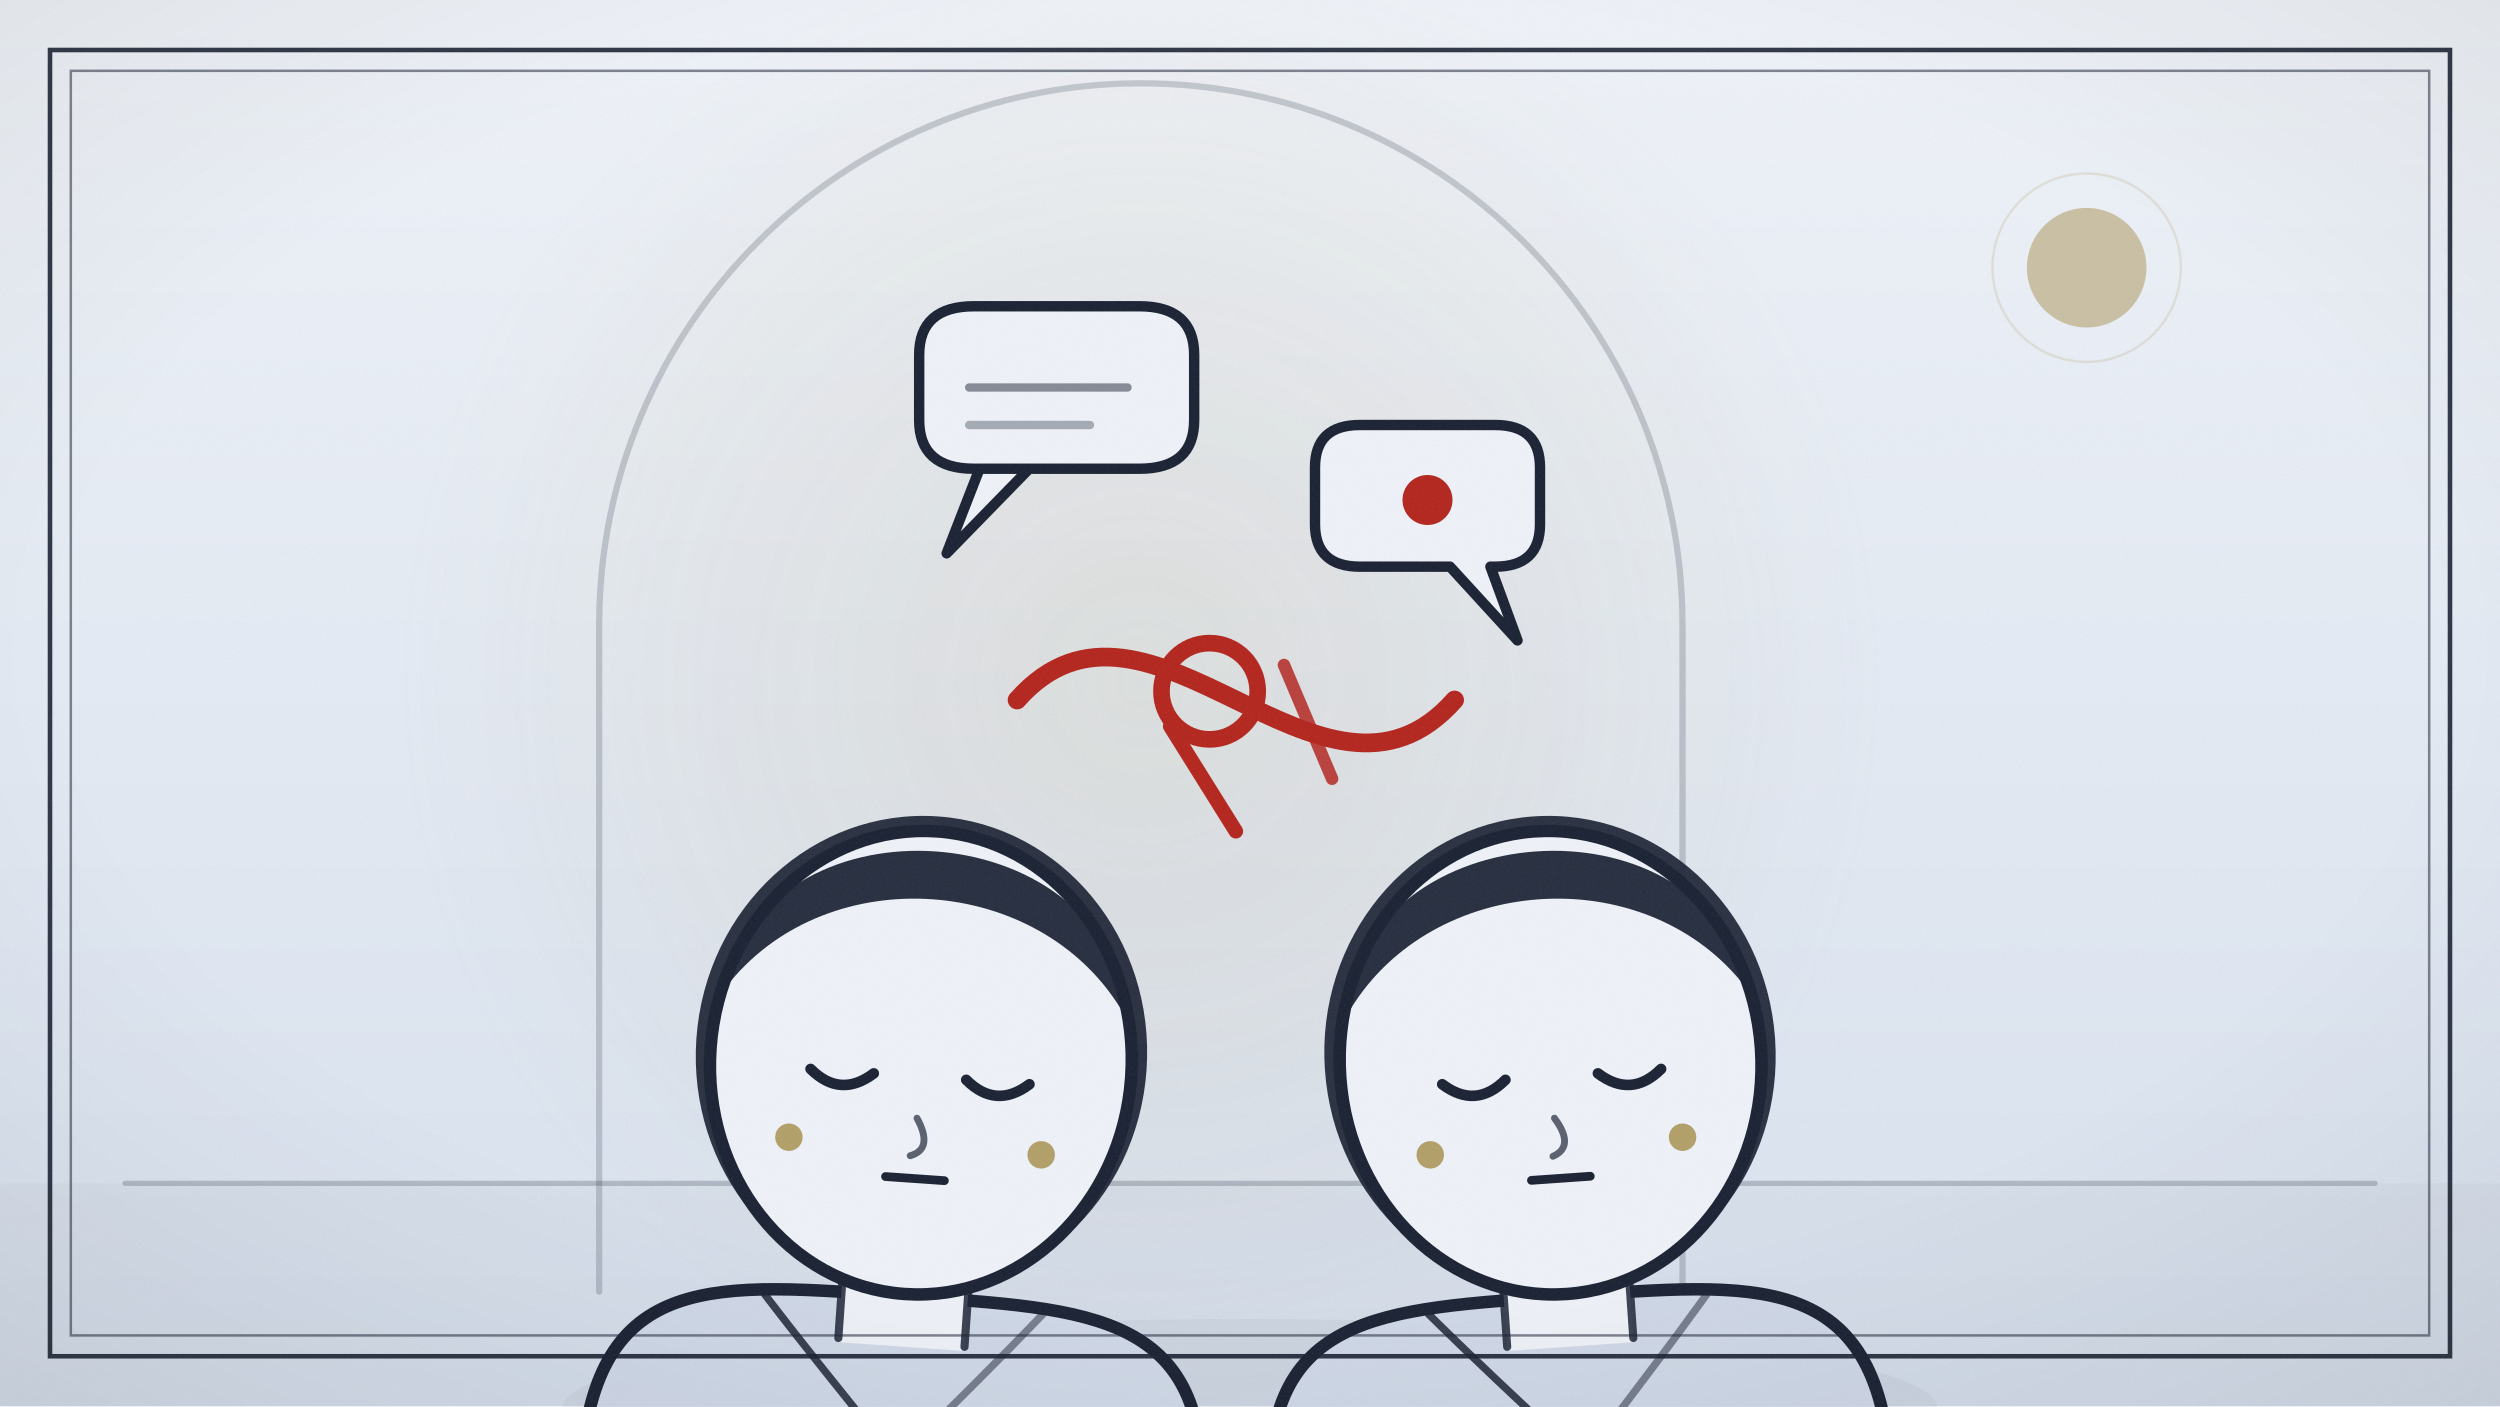
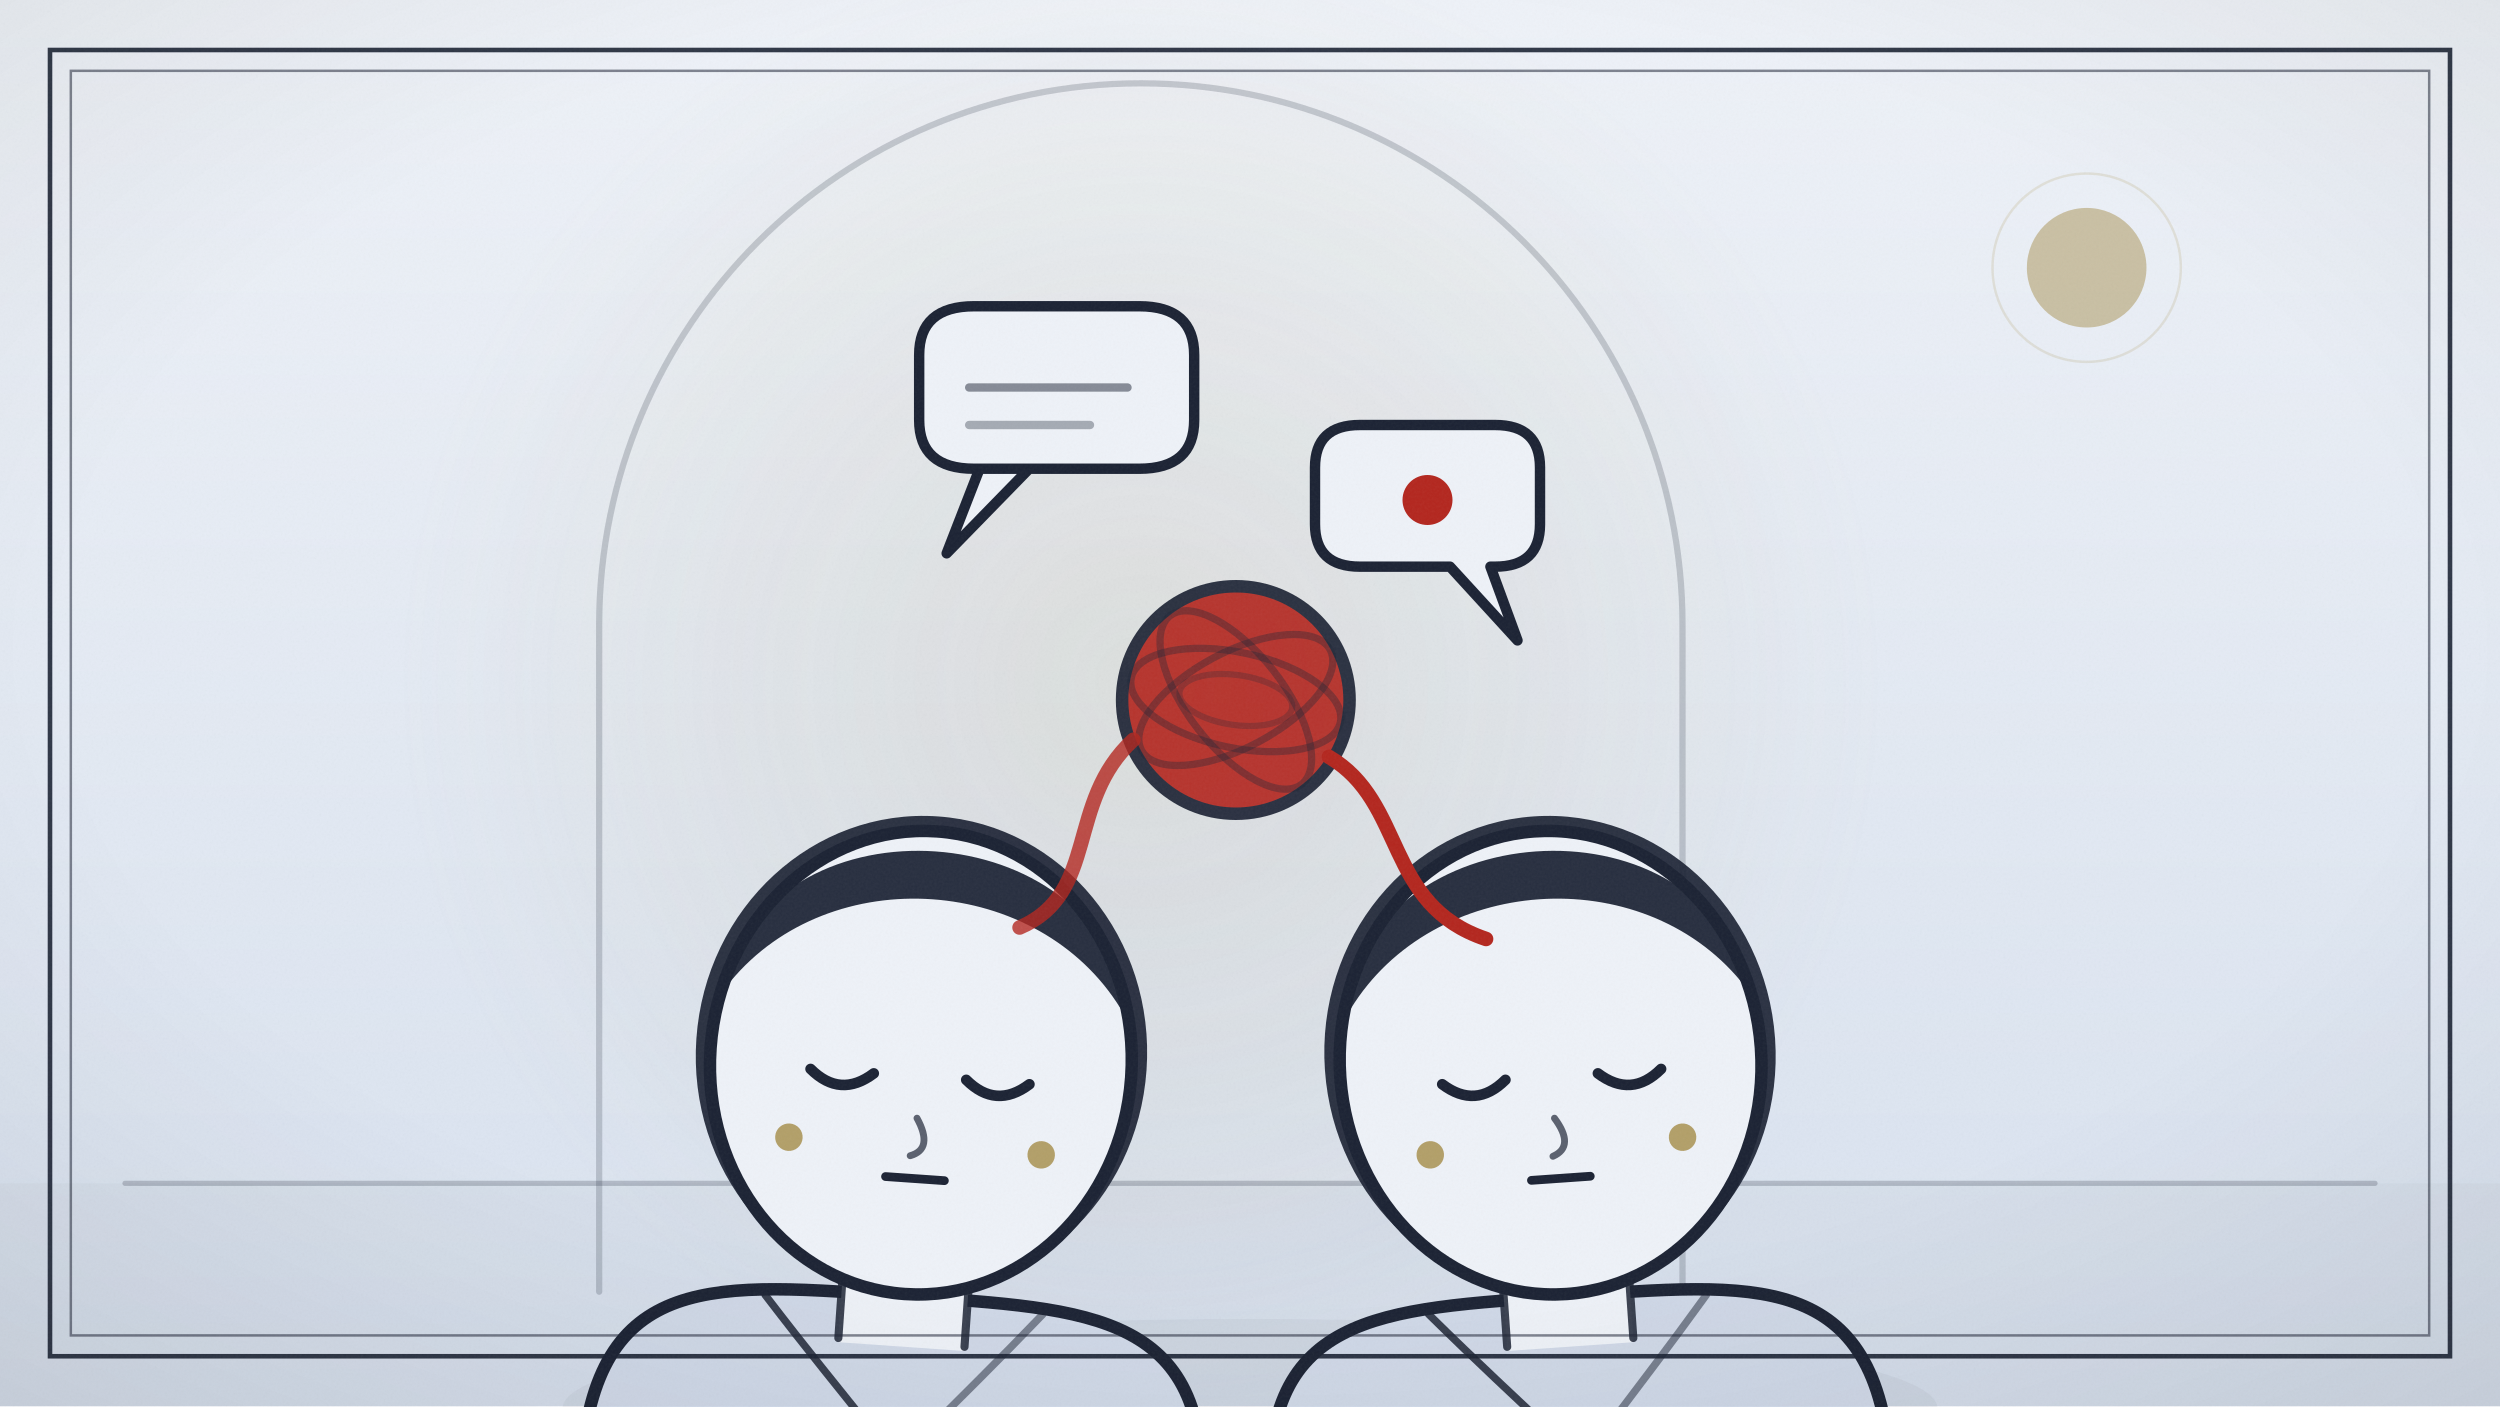
<svg xmlns="http://www.w3.org/2000/svg" viewBox="0 0 1200 675" width="1200" height="675" role="img" aria-label="정운타임즈 일러스트 · duo">
  <defs>
    <linearGradient id="paper15262" x1="0" y1="0" x2="0" y2="1">
      <stop offset="0" stop-color="#eef2f8" />
      <stop offset="1" stop-color="#d8e1ef" />
    </linearGradient>
    <radialGradient id="wash15262" cx="0.5" cy="0.5" r="0.5">
      <stop offset="0" stop-color="#a8904f" stop-opacity="0.16" />
      <stop offset="0.62" stop-color="#a8904f" stop-opacity="0.07" />
      <stop offset="1" stop-color="#a8904f" stop-opacity="0" />
    </radialGradient>
    <linearGradient id="fade15262" x1="0" y1="0" x2="0" y2="1">
      <stop offset="0" stop-color="#d8e1ef" stop-opacity="0" />
      <stop offset="1" stop-color="#1b2233" stop-opacity="0.10" />
    </linearGradient>
    <radialGradient id="vig15262" cx="0.5" cy="0.46" r="0.78">
      <stop offset="0.6" stop-color="#000" stop-opacity="0" />
      <stop offset="1" stop-color="#000" stop-opacity="0.08" />
    </radialGradient>
    <filter id="grain15262" x="0" y="0" width="100%" height="100%">
      <feTurbulence type="fractalNoise" baseFrequency="0.85" numOctaves="2" stitchTiles="stitch" />
      <feColorMatrix type="saturate" values="0" />
    </filter>
  </defs>
  <rect width="1200" height="675" fill="url(#paper15262)" />
  <circle cx="547.6" cy="327.4" r="354.6" fill="url(#wash15262)" opacity="0.85" />
  <path d="M 287.6 620 L 287.6 300 A 260 260 0 0 1 807.6 300 L 807.6 620" fill="none" stroke="#1b2233" stroke-width="3" stroke-linecap="round" stroke-linejoin="round" opacity="0.2" />
  <line x1="60.0" y1="568.0" x2="1140.0" y2="568.0" stroke="#1b2233" stroke-width="2.5" stroke-linecap="round" opacity="0.22" />
  <rect x="0.0" y="568.0" width="1200.0" height="107.0" rx="0.0" fill="#1b2233" stroke="ink" stroke-width="6" opacity="0.03" />
  <circle cx="1001.6" cy="128.5" r="28.2" fill="#a8904f" stroke="#a8904f" stroke-width="1" opacity="0.5" />
  <circle cx="1001.6" cy="128.5" r="45.2" fill="none" stroke="#a8904f" stroke-width="1.2" opacity="0.18" />
  <ellipse cx="600.0" cy="676.0" rx="330.0" ry="42.9" fill="#1b2233" stroke="none" stroke-width="0" opacity="0.045" />
  <g transform="rotate(4.0 427.9 712.0)">
    <ellipse cx="427.9" cy="505.6" rx="106.2" ry="112.4" fill="#1b2233" stroke="#1b2233" stroke-width="4.2" opacity="0.92" />
    <path d="M 278.7 716.0 C 278.7 618.9 336.8 621.9 427.9 621.9 C 519.0 621.9 577.2 618.9 577.2 716.0 Z" fill="#cfd8e7" stroke="#1b2233" stroke-width="6" stroke-linecap="round" stroke-linejoin="round" />
    <path d="M 361.1 626.0 C 405.7 676.6 432.0 700.9 436.0 712.0" fill="none" stroke="#1b2233" stroke-width="3.6" stroke-linecap="round" stroke-linejoin="round" opacity="0.85" />
    <path d="M 494.7 626.0 C 454.2 674.6 427.9 700.9 423.9 712.0" fill="none" stroke="#1b2233" stroke-width="3.6" stroke-linecap="round" stroke-linejoin="round" opacity="0.5" />
    <rect x="397.6" y="603.7" width="60.7" height="42.5" rx="0.0" fill="#eef2f8" stroke="none" stroke-width="0" />
    <line x1="397.6" y1="605.8" x2="397.6" y2="644.2" stroke="#1b2233" stroke-width="3.9" stroke-linecap="round" opacity="0.85" />
    <line x1="458.3" y1="605.8" x2="458.3" y2="644.2" stroke="#1b2233" stroke-width="3.9" stroke-linecap="round" opacity="0.85" />
    <ellipse cx="427.9" cy="509.6" rx="101.2" ry="111.3" fill="#eef2f8" stroke="#1b2233" stroke-width="6" />
    <path d="M 332.8 476.2 C 353.0 387.2 502.8 387.2 523.0 476.2 C 478.5 413.9 377.3 413.9 332.8 476.2 Z" fill="#1b2233" stroke="#1b2233" stroke-width="3.0" stroke-linecap="round" stroke-linejoin="round" opacity="0.94" />
    <path d="M 375.3 516.3 q 15.2 13.2 30.4 0" fill="none" stroke="#1b2233" stroke-width="5.1" stroke-linecap="round" stroke-linejoin="round" />
    <path d="M 450.2 516.3 q 15.2 13.2 30.4 0" fill="none" stroke="#1b2233" stroke-width="5.1" stroke-linecap="round" stroke-linejoin="round" />
    <path d="M 427.9 536.3 q 9.1 14.2 -2.0 18.2" fill="none" stroke="#1b2233" stroke-width="3.3" stroke-linecap="round" stroke-linejoin="round" opacity="0.7" />
    <line x1="414.8" y1="565.3" x2="443.1" y2="565.3" stroke="#1b2233" stroke-width="4.2" stroke-linecap="round" />
    <circle cx="367.2" cy="549.7" r="6.1" fill="#a8904f" stroke="#a8904f" stroke-width="1" opacity="0.85" />
    <circle cx="488.6" cy="549.7" r="6.1" fill="#a8904f" stroke="#a8904f" stroke-width="1" opacity="0.85" />
  </g>
  <g transform="rotate(-4.0 758.4 712.0)">
    <ellipse cx="758.4" cy="505.6" rx="106.2" ry="112.4" fill="#1b2233" stroke="#1b2233" stroke-width="4.2" opacity="0.92" />
    <path d="M 609.2 716.0 C 609.2 618.9 667.4 621.9 758.4 621.9 C 849.5 621.9 907.7 618.9 907.7 716.0 Z" fill="#cfd8e7" stroke="#1b2233" stroke-width="6" stroke-linecap="round" stroke-linejoin="round" />
    <path d="M 691.6 626.0 C 736.2 676.6 762.5 700.9 766.5 712.0" fill="none" stroke="#1b2233" stroke-width="3.6" stroke-linecap="round" stroke-linejoin="round" opacity="0.85" />
    <path d="M 825.2 626.0 C 784.7 674.6 758.4 700.9 754.4 712.0" fill="none" stroke="#1b2233" stroke-width="3.6" stroke-linecap="round" stroke-linejoin="round" opacity="0.5" />
    <rect x="728.1" y="603.7" width="60.7" height="42.5" rx="0.0" fill="#eef2f8" stroke="none" stroke-width="0" />
    <line x1="728.1" y1="605.8" x2="728.1" y2="644.2" stroke="#1b2233" stroke-width="3.9" stroke-linecap="round" opacity="0.85" />
    <line x1="788.8" y1="605.8" x2="788.8" y2="644.2" stroke="#1b2233" stroke-width="3.9" stroke-linecap="round" opacity="0.85" />
    <ellipse cx="758.4" cy="509.6" rx="101.2" ry="111.3" fill="#eef2f8" stroke="#1b2233" stroke-width="6" />
    <path d="M 663.3 476.2 C 683.6 387.2 833.3 387.2 853.5 476.2 C 809.0 413.9 707.8 413.9 663.3 476.2 Z" fill="#1b2233" stroke="#1b2233" stroke-width="3.0" stroke-linecap="round" stroke-linejoin="round" opacity="0.94" />
    <path d="M 705.8 516.3 q 15.2 13.2 30.4 0" fill="none" stroke="#1b2233" stroke-width="5.1" stroke-linecap="round" stroke-linejoin="round" />
    <path d="M 780.7 516.3 q 15.2 13.2 30.4 0" fill="none" stroke="#1b2233" stroke-width="5.1" stroke-linecap="round" stroke-linejoin="round" />
    <path d="M 758.4 536.3 q 9.1 14.2 -2.0 18.2" fill="none" stroke="#1b2233" stroke-width="3.3" stroke-linecap="round" stroke-linejoin="round" opacity="0.7" />
    <line x1="745.3" y1="565.3" x2="773.6" y2="565.3" stroke="#1b2233" stroke-width="4.2" stroke-linecap="round" />
    <circle cx="697.7" cy="549.7" r="6.1" fill="#a8904f" stroke="#a8904f" stroke-width="1" opacity="0.85" />
    <circle cx="819.1" cy="549.7" r="6.1" fill="#a8904f" stroke="#a8904f" stroke-width="1" opacity="0.85" />
  </g>
-   <path d="M 488.2 336.0 C 551.2 264.6 635.2 407.4 698.2 336.0" fill="none" stroke="#b3261e" stroke-width="9" stroke-linecap="round" stroke-linejoin="round" />
-   <circle cx="580.6" cy="331.8" r="23.1" fill="none" stroke="#b3261e" stroke-width="8" />
-   <path d="M 561.7 348.6 l 31.5 50.4" fill="none" stroke="#b3261e" stroke-width="7" stroke-linecap="round" stroke-linejoin="round" />
-   <path d="M 616.3 319.2 l 23.1 54.6" fill="none" stroke="#b3261e" stroke-width="6" stroke-linecap="round" stroke-linejoin="round" opacity="0.85" />
+   <circle cx="593.2" cy="336.0" r="54.6" fill="#b3261e" stroke="#1b2233" stroke-width="6" opacity="0.92" />
+   <ellipse cx="593.2" cy="336.0" rx="51.3" ry="22.9" fill="none" stroke="#1b2233" stroke-width="3.5" opacity="0.35" transform="rotate(-28 593.2 336.0)" />
+   <ellipse cx="593.2" cy="336.0" rx="51.3" ry="22.9" fill="none" stroke="#1b2233" stroke-width="3.5" opacity="0.35" transform="rotate(12 593.2 336.0)" />
+   <ellipse cx="593.2" cy="336.0" rx="51.3" ry="22.9" fill="none" stroke="#1b2233" stroke-width="3.5" opacity="0.35" transform="rotate(52 593.2 336.0)" />
+   <ellipse cx="593.2" cy="336.0" rx="27.3" ry="12.0" fill="none" stroke="#1b2233" stroke-width="3" opacity="0.25" transform="rotate(8 593.2 336.0)" />
+   <path d="M 637.9 363.3 C 675.1 385.1 664.2 434.3 713.3 450.7" fill="none" stroke="#b3261e" stroke-width="7" stroke-linecap="round" stroke-linejoin="round" />
+   <path d="M 544.0 355.1 C 511.3 385.1 527.7 428.8 489.4 445.2" fill="none" stroke="#b3261e" stroke-width="7" stroke-linecap="round" stroke-linejoin="round" opacity="0.8" />
  <path d="M 467.6 147.0 L 546.8 147.0 Q 573.2 147.0 573.2 170.4 L 573.2 201.6 Q 573.2 225.0 546.8 225.0 L 470.2 225.0 L 454.4 265.6 L 494.0 225.0 L 467.6 225.0 Q 441.2 225.0 441.2 201.6 L 441.2 170.4 Q 441.2 147.0 467.6 147.0 Z" fill="#eef2f8" stroke="#1b2233" stroke-width="5" stroke-linecap="round" stroke-linejoin="round" />
  <line x1="465.2" y1="186.0" x2="541.2" y2="186.0" stroke="#1b2233" stroke-width="4" stroke-linecap="round" opacity="0.5" />
  <line x1="465.2" y1="204.0" x2="523.2" y2="204.0" stroke="#1b2233" stroke-width="4" stroke-linecap="round" opacity="0.35" />
  <path d="M 652.8 204.0 L 717.6 204.0 Q 739.2 204.0 739.2 224.4 L 739.2 251.6 Q 739.2 272.0 717.6 272.0 L 715.4 272.0 L 728.4 307.4 L 696.0 272.0 L 652.8 272.0 Q 631.2 272.0 631.2 251.6 L 631.2 224.4 Q 631.2 204.0 652.8 204.0 Z" fill="#eef2f8" stroke="#1b2233" stroke-width="5" stroke-linecap="round" stroke-linejoin="round" />
  <circle cx="685.2" cy="240.0" r="11.0" fill="#b3261e" stroke="#b3261e" stroke-width="2" />
  <rect x="24.0" y="24.0" width="1152.0" height="627.0" rx="0.0" fill="none" stroke="#1b2233" stroke-width="2.2" opacity="0.9" />
  <rect x="34.0" y="34.0" width="1132.0" height="607.0" rx="0.0" fill="none" stroke="#1b2233" stroke-width="1.2" opacity="0.54" />
  <rect width="1200" height="675" fill="url(#vig15262)" />
  <rect width="1200" height="675" filter="url(#grain15262)" opacity="0.055" />
</svg>
